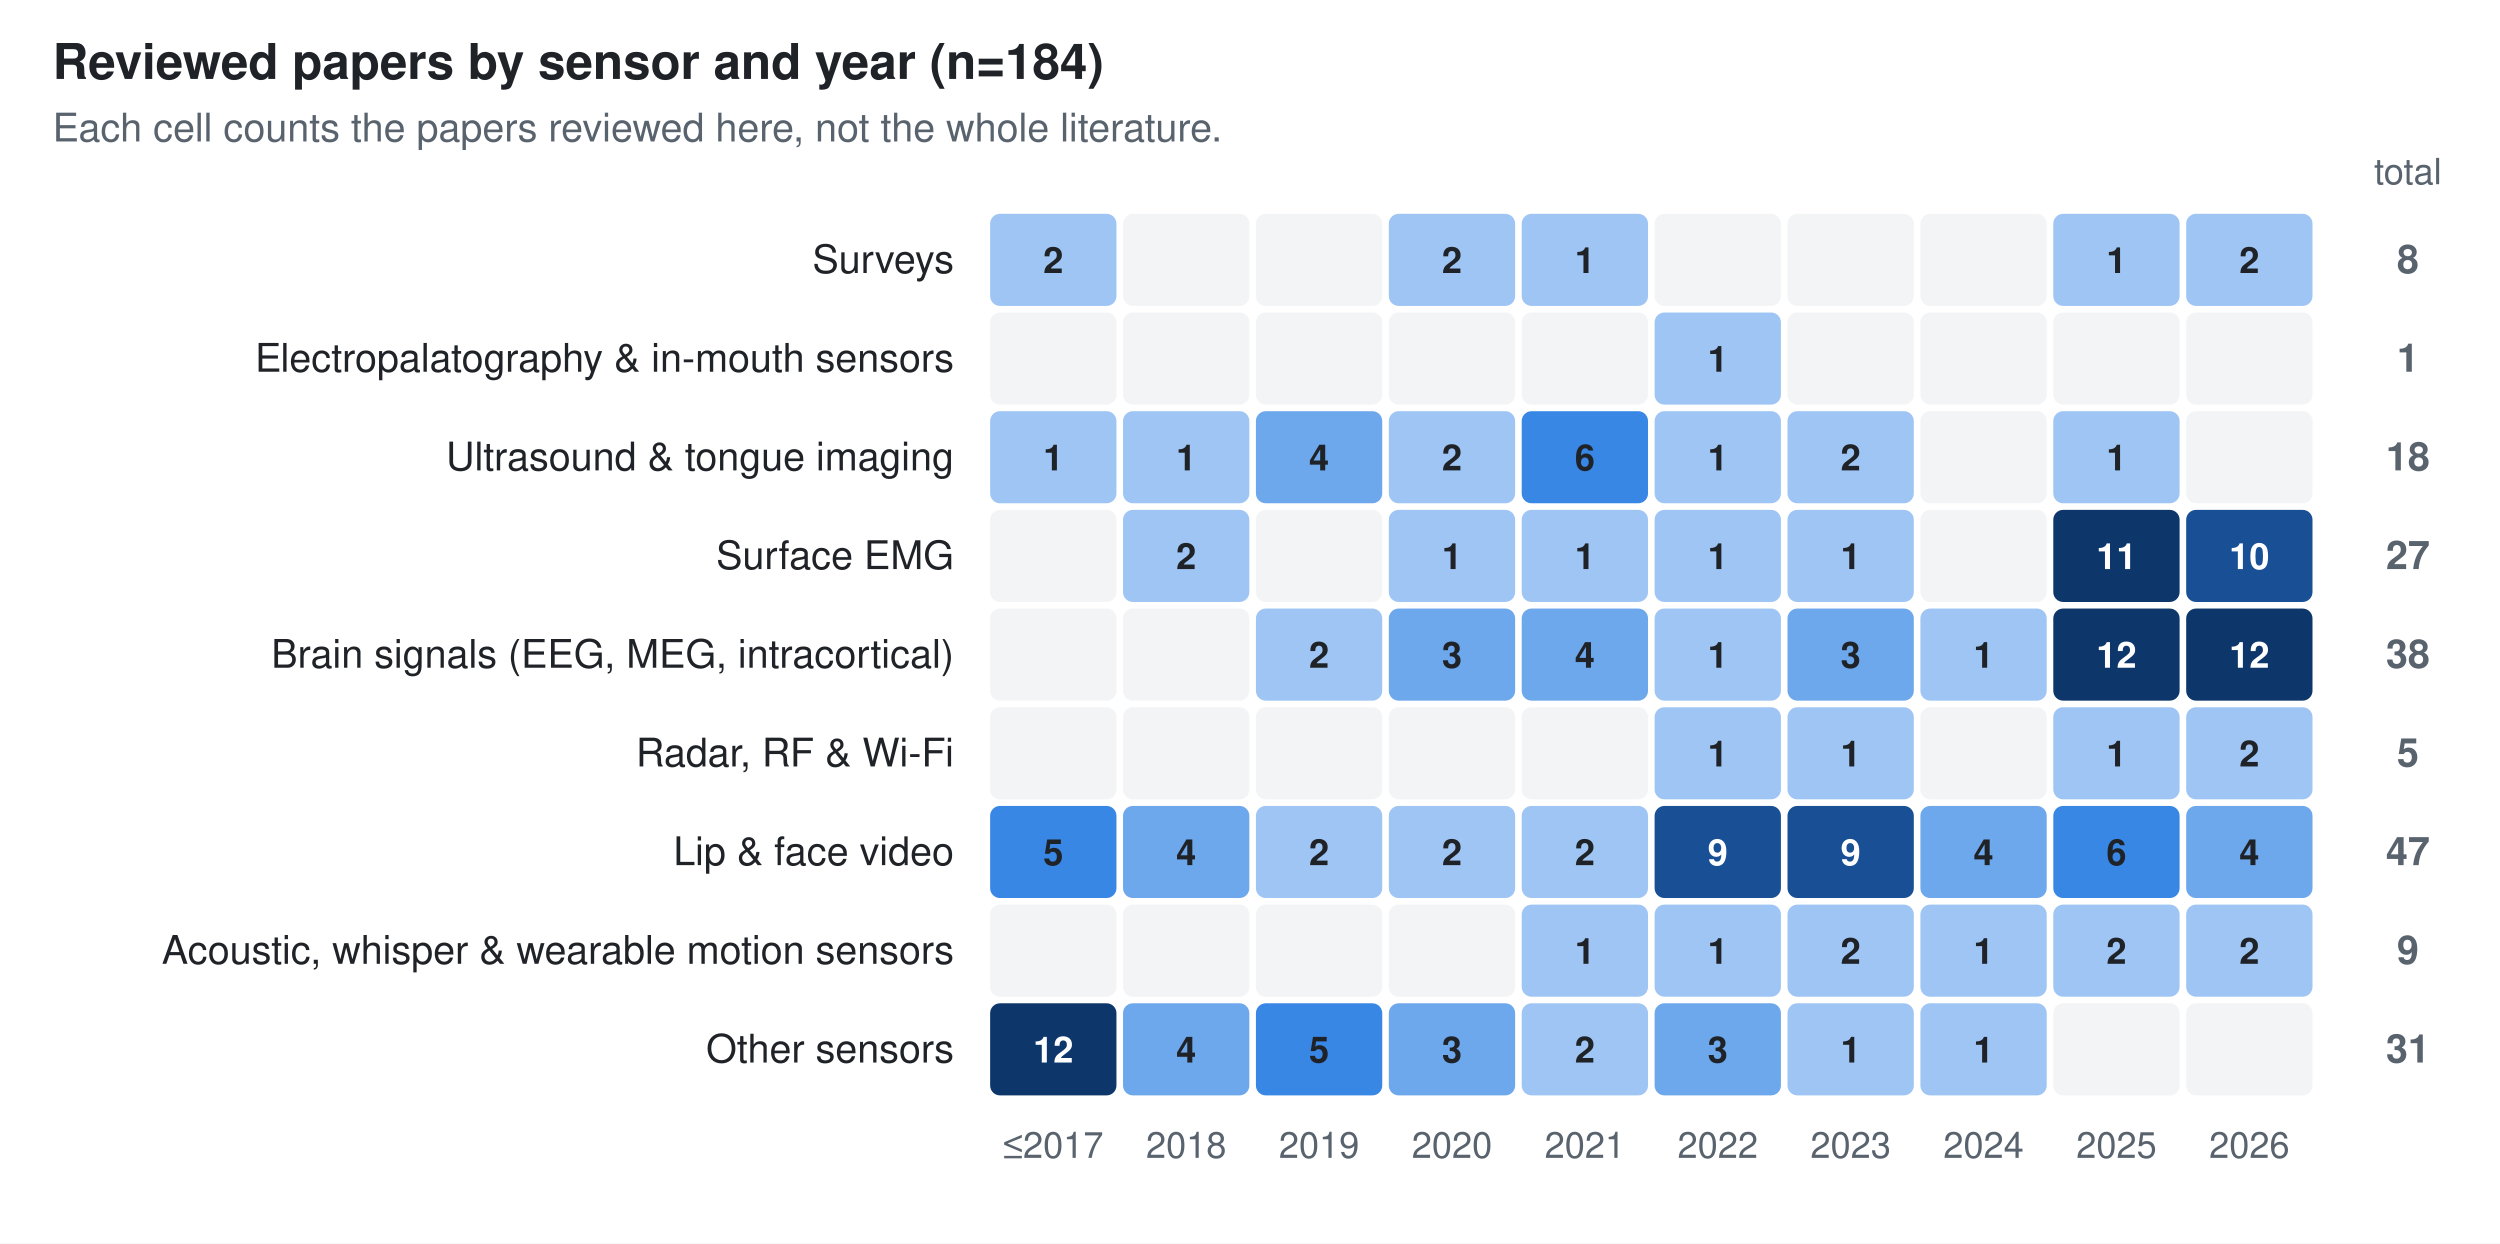
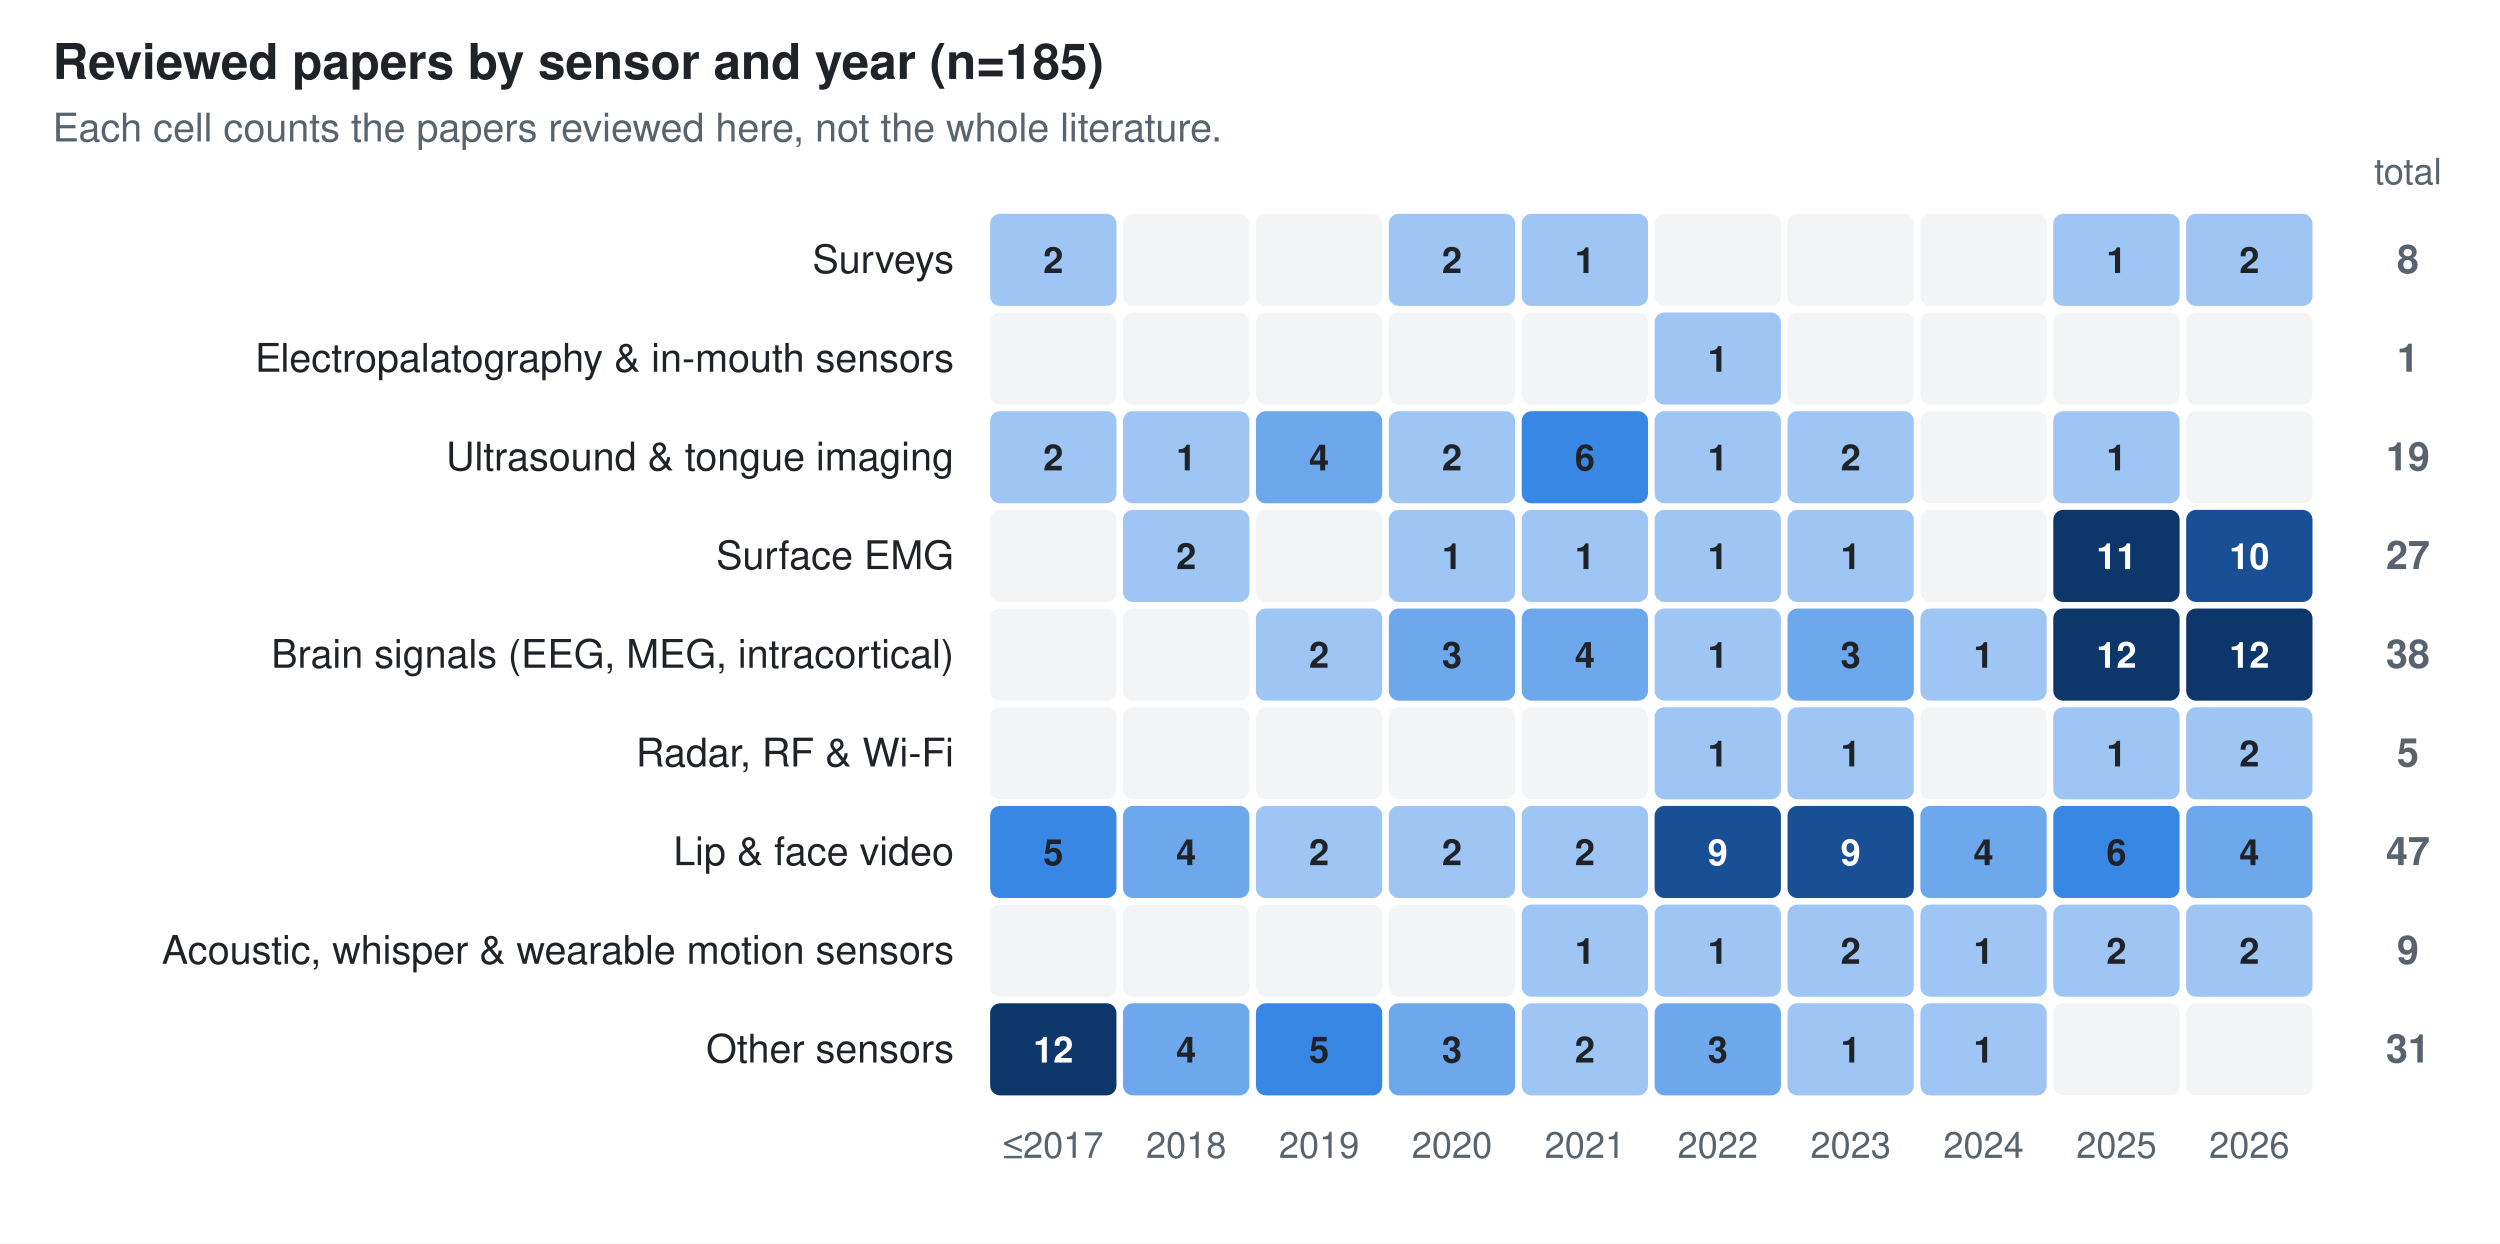
- <svg xmlns="http://www.w3.org/2000/svg" width="760" height="378" viewBox="0 0 760 378" font-family="-apple-system, BlinkMacSystemFont, 'Segoe UI', Helvetica, Arial, sans-serif" role="img" aria-label="Reviewed papers by sensor and year (n=184)">
+ <svg xmlns="http://www.w3.org/2000/svg" width="760" height="378" viewBox="0 0 760 378" font-family="-apple-system, BlinkMacSystemFont, 'Segoe UI', Helvetica, Arial, sans-serif" role="img" aria-label="Reviewed papers by sensor and year (n=185)">
  <rect width="760" height="378" fill="#ffffff" />
-   <text x="16.0" y="24.0" font-size="15" fill="#1f2328" text-anchor="start" font-weight="600">Reviewed papers by sensor and year (n=184)</text>
+   <text x="16.0" y="24.0" font-size="15" fill="#1f2328" text-anchor="start" font-weight="600">Reviewed papers by sensor and year (n=185)</text>
  <text x="16.0" y="43.0" font-size="12" fill="#59636e" text-anchor="start">Each cell counts the papers reviewed here, not the whole literature.</text>
  <text x="320.2" y="352.0" font-size="11" fill="#59636e" text-anchor="middle">≤2017</text>
  <text x="360.6" y="352.0" font-size="11" fill="#59636e" text-anchor="middle">2018</text>
  <text x="401.0" y="352.0" font-size="11" fill="#59636e" text-anchor="middle">2019</text>
  <text x="441.4" y="352.0" font-size="11" fill="#59636e" text-anchor="middle">2020</text>
  <text x="481.8" y="352.0" font-size="11" fill="#59636e" text-anchor="middle">2021</text>
  <text x="522.2" y="352.0" font-size="11" fill="#59636e" text-anchor="middle">2022</text>
  <text x="562.6" y="352.0" font-size="11" fill="#59636e" text-anchor="middle">2023</text>
  <text x="603.0" y="352.0" font-size="11" fill="#59636e" text-anchor="middle">2024</text>
  <text x="643.4" y="352.0" font-size="11" fill="#59636e" text-anchor="middle">2025</text>
  <text x="683.8" y="352.0" font-size="11" fill="#59636e" text-anchor="middle">2026</text>
  <text x="732.0" y="56.0" font-size="11" fill="#59636e" text-anchor="middle">total</text>
  <text x="290.0" y="83.0" font-size="12" fill="#1f2328" text-anchor="end">Surveys</text>
  <rect x="301.0" y="65.0" width="38.4" height="28.0" rx="3" fill="#9ec5f4" />
  <text x="320.2" y="83.0" font-size="11" fill="#1f2328" text-anchor="middle" font-weight="600">2</text>
  <rect x="341.4" y="65.0" width="38.4" height="28.0" rx="3" fill="#f3f4f6" />
  <rect x="381.8" y="65.0" width="38.4" height="28.0" rx="3" fill="#f3f4f6" />
  <rect x="422.2" y="65.0" width="38.4" height="28.0" rx="3" fill="#9ec5f4" />
  <text x="441.4" y="83.0" font-size="11" fill="#1f2328" text-anchor="middle" font-weight="600">2</text>
  <rect x="462.6" y="65.0" width="38.4" height="28.0" rx="3" fill="#9ec5f4" />
  <text x="481.8" y="83.0" font-size="11" fill="#1f2328" text-anchor="middle" font-weight="600">1</text>
  <rect x="503.0" y="65.0" width="38.4" height="28.0" rx="3" fill="#f3f4f6" />
  <rect x="543.4" y="65.0" width="38.4" height="28.0" rx="3" fill="#f3f4f6" />
  <rect x="583.8" y="65.0" width="38.4" height="28.0" rx="3" fill="#f3f4f6" />
  <rect x="624.2" y="65.0" width="38.4" height="28.0" rx="3" fill="#9ec5f4" />
  <text x="643.4" y="83.0" font-size="11" fill="#1f2328" text-anchor="middle" font-weight="600">1</text>
  <rect x="664.6" y="65.0" width="38.4" height="28.0" rx="3" fill="#9ec5f4" />
  <text x="683.8" y="83.0" font-size="11" fill="#1f2328" text-anchor="middle" font-weight="600">2</text>
  <text x="732.0" y="83.0" font-size="12" fill="#59636e" text-anchor="middle" font-weight="600">8</text>
  <text x="290.0" y="113.0" font-size="12" fill="#1f2328" text-anchor="end">Electropalatography &amp; in-mouth sensors</text>
  <rect x="301.0" y="95.0" width="38.4" height="28.0" rx="3" fill="#f3f4f6" />
  <rect x="341.4" y="95.0" width="38.4" height="28.0" rx="3" fill="#f3f4f6" />
  <rect x="381.8" y="95.0" width="38.4" height="28.0" rx="3" fill="#f3f4f6" />
  <rect x="422.2" y="95.0" width="38.4" height="28.0" rx="3" fill="#f3f4f6" />
  <rect x="462.6" y="95.0" width="38.4" height="28.0" rx="3" fill="#f3f4f6" />
  <rect x="503.0" y="95.0" width="38.4" height="28.0" rx="3" fill="#9ec5f4" />
  <text x="522.2" y="113.0" font-size="11" fill="#1f2328" text-anchor="middle" font-weight="600">1</text>
  <rect x="543.4" y="95.0" width="38.4" height="28.0" rx="3" fill="#f3f4f6" />
  <rect x="583.8" y="95.0" width="38.4" height="28.0" rx="3" fill="#f3f4f6" />
  <rect x="624.2" y="95.0" width="38.4" height="28.0" rx="3" fill="#f3f4f6" />
  <rect x="664.6" y="95.0" width="38.4" height="28.0" rx="3" fill="#f3f4f6" />
  <text x="732.0" y="113.0" font-size="12" fill="#59636e" text-anchor="middle" font-weight="600">1</text>
  <text x="290.0" y="143.0" font-size="12" fill="#1f2328" text-anchor="end">Ultrasound &amp; tongue imaging</text>
  <rect x="301.0" y="125.0" width="38.4" height="28.0" rx="3" fill="#9ec5f4" />
-   <text x="320.2" y="143.0" font-size="11" fill="#1f2328" text-anchor="middle" font-weight="600">1</text>
+   <text x="320.2" y="143.0" font-size="11" fill="#1f2328" text-anchor="middle" font-weight="600">2</text>
  <rect x="341.4" y="125.0" width="38.4" height="28.0" rx="3" fill="#9ec5f4" />
  <text x="360.6" y="143.0" font-size="11" fill="#1f2328" text-anchor="middle" font-weight="600">1</text>
  <rect x="381.8" y="125.0" width="38.4" height="28.0" rx="3" fill="#6da7ec" />
  <text x="401.0" y="143.0" font-size="11" fill="#1f2328" text-anchor="middle" font-weight="600">4</text>
  <rect x="422.2" y="125.0" width="38.4" height="28.0" rx="3" fill="#9ec5f4" />
  <text x="441.4" y="143.0" font-size="11" fill="#1f2328" text-anchor="middle" font-weight="600">2</text>
  <rect x="462.6" y="125.0" width="38.4" height="28.0" rx="3" fill="#3987e5" />
  <text x="481.8" y="143.0" font-size="11" fill="#1f2328" text-anchor="middle" font-weight="600">6</text>
  <rect x="503.0" y="125.0" width="38.4" height="28.0" rx="3" fill="#9ec5f4" />
  <text x="522.2" y="143.0" font-size="11" fill="#1f2328" text-anchor="middle" font-weight="600">1</text>
  <rect x="543.4" y="125.0" width="38.4" height="28.0" rx="3" fill="#9ec5f4" />
  <text x="562.6" y="143.0" font-size="11" fill="#1f2328" text-anchor="middle" font-weight="600">2</text>
  <rect x="583.8" y="125.0" width="38.4" height="28.0" rx="3" fill="#f3f4f6" />
  <rect x="624.2" y="125.0" width="38.4" height="28.0" rx="3" fill="#9ec5f4" />
  <text x="643.4" y="143.0" font-size="11" fill="#1f2328" text-anchor="middle" font-weight="600">1</text>
  <rect x="664.6" y="125.0" width="38.4" height="28.0" rx="3" fill="#f3f4f6" />
-   <text x="732.0" y="143.0" font-size="12" fill="#59636e" text-anchor="middle" font-weight="600">18</text>
+   <text x="732.0" y="143.0" font-size="12" fill="#59636e" text-anchor="middle" font-weight="600">19</text>
  <text x="290.0" y="173.0" font-size="12" fill="#1f2328" text-anchor="end">Surface EMG</text>
  <rect x="301.0" y="155.0" width="38.4" height="28.0" rx="3" fill="#f3f4f6" />
  <rect x="341.4" y="155.0" width="38.4" height="28.0" rx="3" fill="#9ec5f4" />
  <text x="360.6" y="173.0" font-size="11" fill="#1f2328" text-anchor="middle" font-weight="600">2</text>
  <rect x="381.8" y="155.0" width="38.4" height="28.0" rx="3" fill="#f3f4f6" />
  <rect x="422.2" y="155.0" width="38.4" height="28.0" rx="3" fill="#9ec5f4" />
  <text x="441.4" y="173.0" font-size="11" fill="#1f2328" text-anchor="middle" font-weight="600">1</text>
  <rect x="462.6" y="155.0" width="38.4" height="28.0" rx="3" fill="#9ec5f4" />
  <text x="481.8" y="173.0" font-size="11" fill="#1f2328" text-anchor="middle" font-weight="600">1</text>
  <rect x="503.0" y="155.0" width="38.4" height="28.0" rx="3" fill="#9ec5f4" />
  <text x="522.2" y="173.0" font-size="11" fill="#1f2328" text-anchor="middle" font-weight="600">1</text>
  <rect x="543.4" y="155.0" width="38.4" height="28.0" rx="3" fill="#9ec5f4" />
  <text x="562.6" y="173.0" font-size="11" fill="#1f2328" text-anchor="middle" font-weight="600">1</text>
  <rect x="583.8" y="155.0" width="38.4" height="28.0" rx="3" fill="#f3f4f6" />
  <rect x="624.2" y="155.0" width="38.4" height="28.0" rx="3" fill="#0d366b" />
  <text x="643.4" y="173.0" font-size="11" fill="#ffffff" text-anchor="middle" font-weight="600">11</text>
  <rect x="664.6" y="155.0" width="38.4" height="28.0" rx="3" fill="#184f95" />
  <text x="683.8" y="173.0" font-size="11" fill="#ffffff" text-anchor="middle" font-weight="600">10</text>
  <text x="732.0" y="173.0" font-size="12" fill="#59636e" text-anchor="middle" font-weight="600">27</text>
  <text x="290.0" y="203.0" font-size="12" fill="#1f2328" text-anchor="end">Brain signals (EEG, MEG, intracortical)</text>
  <rect x="301.0" y="185.0" width="38.4" height="28.0" rx="3" fill="#f3f4f6" />
  <rect x="341.4" y="185.0" width="38.4" height="28.0" rx="3" fill="#f3f4f6" />
  <rect x="381.8" y="185.0" width="38.4" height="28.0" rx="3" fill="#9ec5f4" />
  <text x="401.0" y="203.0" font-size="11" fill="#1f2328" text-anchor="middle" font-weight="600">2</text>
  <rect x="422.2" y="185.0" width="38.4" height="28.0" rx="3" fill="#6da7ec" />
  <text x="441.4" y="203.0" font-size="11" fill="#1f2328" text-anchor="middle" font-weight="600">3</text>
  <rect x="462.6" y="185.0" width="38.4" height="28.0" rx="3" fill="#6da7ec" />
  <text x="481.8" y="203.0" font-size="11" fill="#1f2328" text-anchor="middle" font-weight="600">4</text>
  <rect x="503.0" y="185.0" width="38.4" height="28.0" rx="3" fill="#9ec5f4" />
  <text x="522.2" y="203.0" font-size="11" fill="#1f2328" text-anchor="middle" font-weight="600">1</text>
  <rect x="543.4" y="185.0" width="38.4" height="28.0" rx="3" fill="#6da7ec" />
  <text x="562.6" y="203.0" font-size="11" fill="#1f2328" text-anchor="middle" font-weight="600">3</text>
  <rect x="583.8" y="185.0" width="38.4" height="28.0" rx="3" fill="#9ec5f4" />
  <text x="603.0" y="203.0" font-size="11" fill="#1f2328" text-anchor="middle" font-weight="600">1</text>
  <rect x="624.2" y="185.0" width="38.4" height="28.0" rx="3" fill="#0d366b" />
  <text x="643.4" y="203.0" font-size="11" fill="#ffffff" text-anchor="middle" font-weight="600">12</text>
  <rect x="664.6" y="185.0" width="38.4" height="28.0" rx="3" fill="#0d366b" />
  <text x="683.8" y="203.0" font-size="11" fill="#ffffff" text-anchor="middle" font-weight="600">12</text>
  <text x="732.0" y="203.0" font-size="12" fill="#59636e" text-anchor="middle" font-weight="600">38</text>
  <text x="290.0" y="233.0" font-size="12" fill="#1f2328" text-anchor="end">Radar, RF &amp; Wi-Fi</text>
  <rect x="301.0" y="215.0" width="38.4" height="28.0" rx="3" fill="#f3f4f6" />
  <rect x="341.4" y="215.0" width="38.4" height="28.0" rx="3" fill="#f3f4f6" />
  <rect x="381.8" y="215.0" width="38.4" height="28.0" rx="3" fill="#f3f4f6" />
  <rect x="422.2" y="215.0" width="38.4" height="28.0" rx="3" fill="#f3f4f6" />
  <rect x="462.6" y="215.0" width="38.4" height="28.0" rx="3" fill="#f3f4f6" />
  <rect x="503.0" y="215.0" width="38.4" height="28.0" rx="3" fill="#9ec5f4" />
  <text x="522.2" y="233.0" font-size="11" fill="#1f2328" text-anchor="middle" font-weight="600">1</text>
  <rect x="543.4" y="215.0" width="38.4" height="28.0" rx="3" fill="#9ec5f4" />
  <text x="562.6" y="233.0" font-size="11" fill="#1f2328" text-anchor="middle" font-weight="600">1</text>
  <rect x="583.8" y="215.0" width="38.4" height="28.0" rx="3" fill="#f3f4f6" />
  <rect x="624.2" y="215.0" width="38.4" height="28.0" rx="3" fill="#9ec5f4" />
  <text x="643.4" y="233.0" font-size="11" fill="#1f2328" text-anchor="middle" font-weight="600">1</text>
  <rect x="664.6" y="215.0" width="38.4" height="28.0" rx="3" fill="#9ec5f4" />
  <text x="683.8" y="233.0" font-size="11" fill="#1f2328" text-anchor="middle" font-weight="600">2</text>
  <text x="732.0" y="233.0" font-size="12" fill="#59636e" text-anchor="middle" font-weight="600">5</text>
  <text x="290.0" y="263.0" font-size="12" fill="#1f2328" text-anchor="end">Lip &amp; face video</text>
  <rect x="301.0" y="245.0" width="38.4" height="28.0" rx="3" fill="#3987e5" />
  <text x="320.2" y="263.0" font-size="11" fill="#1f2328" text-anchor="middle" font-weight="600">5</text>
  <rect x="341.4" y="245.0" width="38.4" height="28.0" rx="3" fill="#6da7ec" />
  <text x="360.6" y="263.0" font-size="11" fill="#1f2328" text-anchor="middle" font-weight="600">4</text>
  <rect x="381.8" y="245.0" width="38.4" height="28.0" rx="3" fill="#9ec5f4" />
  <text x="401.0" y="263.0" font-size="11" fill="#1f2328" text-anchor="middle" font-weight="600">2</text>
  <rect x="422.2" y="245.0" width="38.4" height="28.0" rx="3" fill="#9ec5f4" />
  <text x="441.4" y="263.0" font-size="11" fill="#1f2328" text-anchor="middle" font-weight="600">2</text>
  <rect x="462.6" y="245.0" width="38.4" height="28.0" rx="3" fill="#9ec5f4" />
  <text x="481.8" y="263.0" font-size="11" fill="#1f2328" text-anchor="middle" font-weight="600">2</text>
  <rect x="503.0" y="245.0" width="38.4" height="28.0" rx="3" fill="#184f95" />
  <text x="522.2" y="263.0" font-size="11" fill="#ffffff" text-anchor="middle" font-weight="600">9</text>
  <rect x="543.4" y="245.0" width="38.4" height="28.0" rx="3" fill="#184f95" />
  <text x="562.6" y="263.0" font-size="11" fill="#ffffff" text-anchor="middle" font-weight="600">9</text>
  <rect x="583.8" y="245.0" width="38.4" height="28.0" rx="3" fill="#6da7ec" />
  <text x="603.0" y="263.0" font-size="11" fill="#1f2328" text-anchor="middle" font-weight="600">4</text>
  <rect x="624.2" y="245.0" width="38.4" height="28.0" rx="3" fill="#3987e5" />
  <text x="643.4" y="263.0" font-size="11" fill="#1f2328" text-anchor="middle" font-weight="600">6</text>
  <rect x="664.6" y="245.0" width="38.4" height="28.0" rx="3" fill="#6da7ec" />
  <text x="683.8" y="263.0" font-size="11" fill="#1f2328" text-anchor="middle" font-weight="600">4</text>
  <text x="732.0" y="263.0" font-size="12" fill="#59636e" text-anchor="middle" font-weight="600">47</text>
  <text x="290.0" y="293.0" font-size="12" fill="#1f2328" text-anchor="end">Acoustic, whisper &amp; wearable motion sensors</text>
  <rect x="301.0" y="275.0" width="38.4" height="28.0" rx="3" fill="#f3f4f6" />
  <rect x="341.4" y="275.0" width="38.4" height="28.0" rx="3" fill="#f3f4f6" />
  <rect x="381.8" y="275.0" width="38.4" height="28.0" rx="3" fill="#f3f4f6" />
  <rect x="422.2" y="275.0" width="38.4" height="28.0" rx="3" fill="#f3f4f6" />
  <rect x="462.6" y="275.0" width="38.4" height="28.0" rx="3" fill="#9ec5f4" />
  <text x="481.8" y="293.0" font-size="11" fill="#1f2328" text-anchor="middle" font-weight="600">1</text>
  <rect x="503.0" y="275.0" width="38.4" height="28.0" rx="3" fill="#9ec5f4" />
  <text x="522.2" y="293.0" font-size="11" fill="#1f2328" text-anchor="middle" font-weight="600">1</text>
  <rect x="543.4" y="275.0" width="38.4" height="28.0" rx="3" fill="#9ec5f4" />
  <text x="562.6" y="293.0" font-size="11" fill="#1f2328" text-anchor="middle" font-weight="600">2</text>
  <rect x="583.8" y="275.0" width="38.4" height="28.0" rx="3" fill="#9ec5f4" />
  <text x="603.0" y="293.0" font-size="11" fill="#1f2328" text-anchor="middle" font-weight="600">1</text>
  <rect x="624.2" y="275.0" width="38.4" height="28.0" rx="3" fill="#9ec5f4" />
  <text x="643.4" y="293.0" font-size="11" fill="#1f2328" text-anchor="middle" font-weight="600">2</text>
  <rect x="664.6" y="275.0" width="38.4" height="28.0" rx="3" fill="#9ec5f4" />
  <text x="683.8" y="293.0" font-size="11" fill="#1f2328" text-anchor="middle" font-weight="600">2</text>
  <text x="732.0" y="293.0" font-size="12" fill="#59636e" text-anchor="middle" font-weight="600">9</text>
  <text x="290.0" y="323.0" font-size="12" fill="#1f2328" text-anchor="end">Other sensors</text>
  <rect x="301.0" y="305.0" width="38.4" height="28.0" rx="3" fill="#0d366b" />
  <text x="320.2" y="323.0" font-size="11" fill="#ffffff" text-anchor="middle" font-weight="600">12</text>
  <rect x="341.4" y="305.0" width="38.4" height="28.0" rx="3" fill="#6da7ec" />
  <text x="360.6" y="323.0" font-size="11" fill="#1f2328" text-anchor="middle" font-weight="600">4</text>
  <rect x="381.8" y="305.0" width="38.4" height="28.0" rx="3" fill="#3987e5" />
  <text x="401.0" y="323.0" font-size="11" fill="#1f2328" text-anchor="middle" font-weight="600">5</text>
  <rect x="422.2" y="305.0" width="38.4" height="28.0" rx="3" fill="#6da7ec" />
  <text x="441.4" y="323.0" font-size="11" fill="#1f2328" text-anchor="middle" font-weight="600">3</text>
  <rect x="462.6" y="305.0" width="38.4" height="28.0" rx="3" fill="#9ec5f4" />
  <text x="481.8" y="323.0" font-size="11" fill="#1f2328" text-anchor="middle" font-weight="600">2</text>
  <rect x="503.0" y="305.0" width="38.4" height="28.0" rx="3" fill="#6da7ec" />
  <text x="522.2" y="323.0" font-size="11" fill="#1f2328" text-anchor="middle" font-weight="600">3</text>
  <rect x="543.4" y="305.0" width="38.4" height="28.0" rx="3" fill="#9ec5f4" />
  <text x="562.6" y="323.0" font-size="11" fill="#1f2328" text-anchor="middle" font-weight="600">1</text>
  <rect x="583.8" y="305.0" width="38.4" height="28.0" rx="3" fill="#9ec5f4" />
  <text x="603.0" y="323.0" font-size="11" fill="#1f2328" text-anchor="middle" font-weight="600">1</text>
  <rect x="624.2" y="305.0" width="38.4" height="28.0" rx="3" fill="#f3f4f6" />
  <rect x="664.6" y="305.0" width="38.4" height="28.0" rx="3" fill="#f3f4f6" />
  <text x="732.0" y="323.0" font-size="12" fill="#59636e" text-anchor="middle" font-weight="600">31</text>
</svg>
